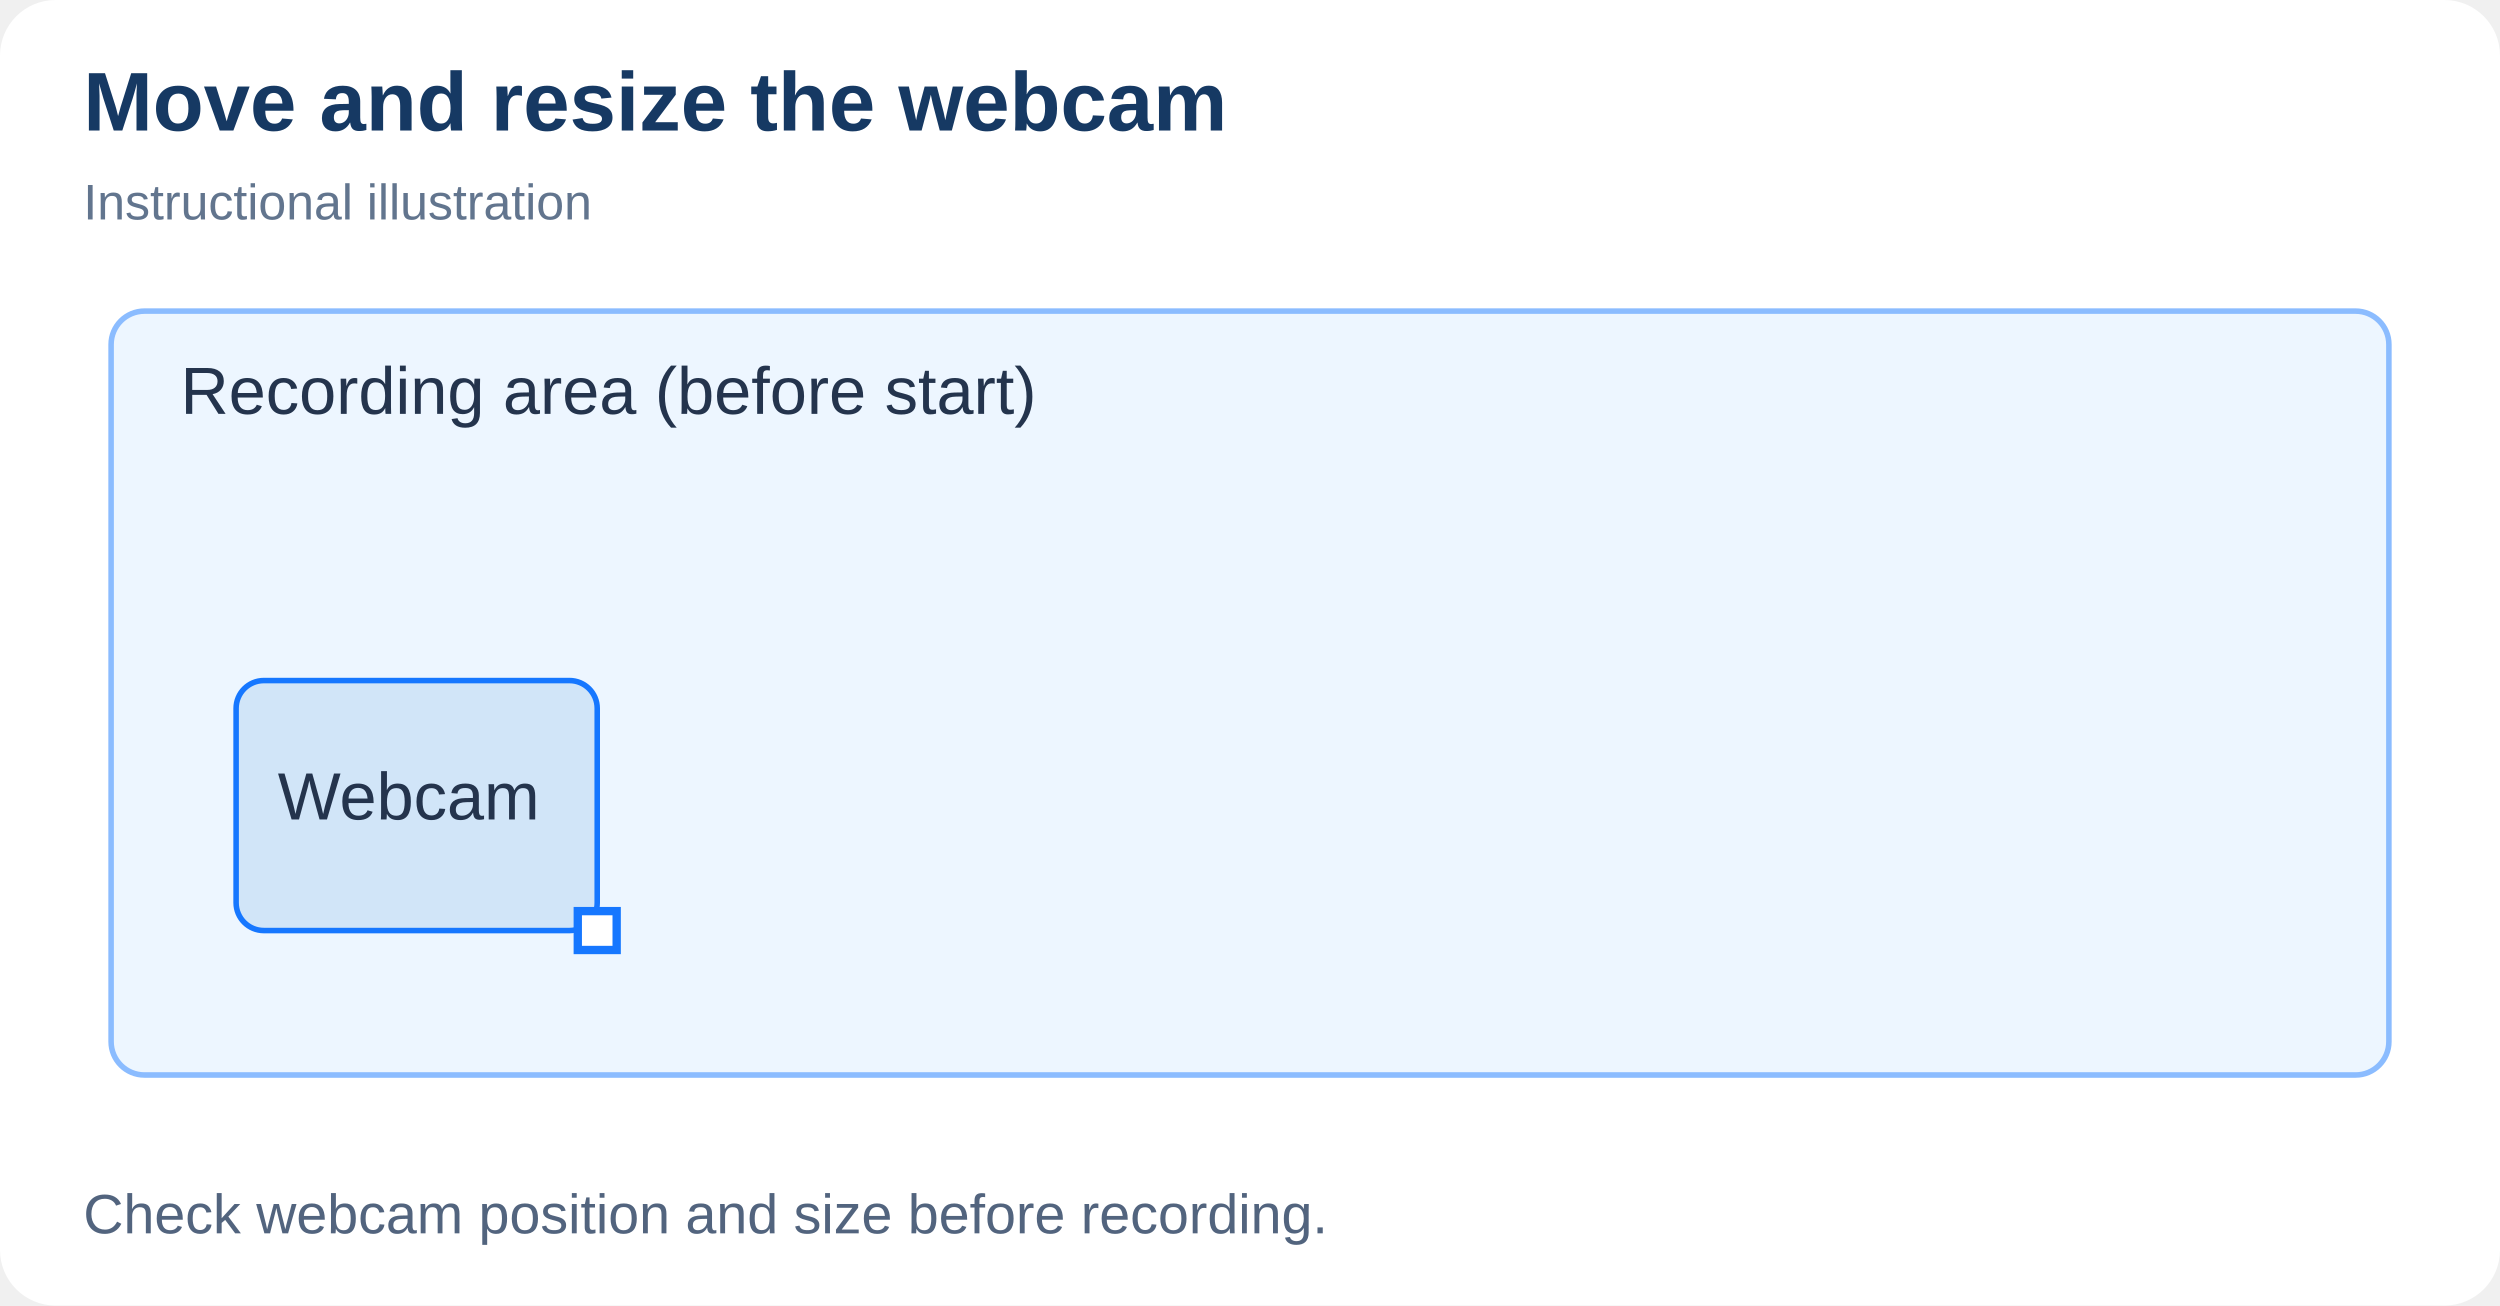
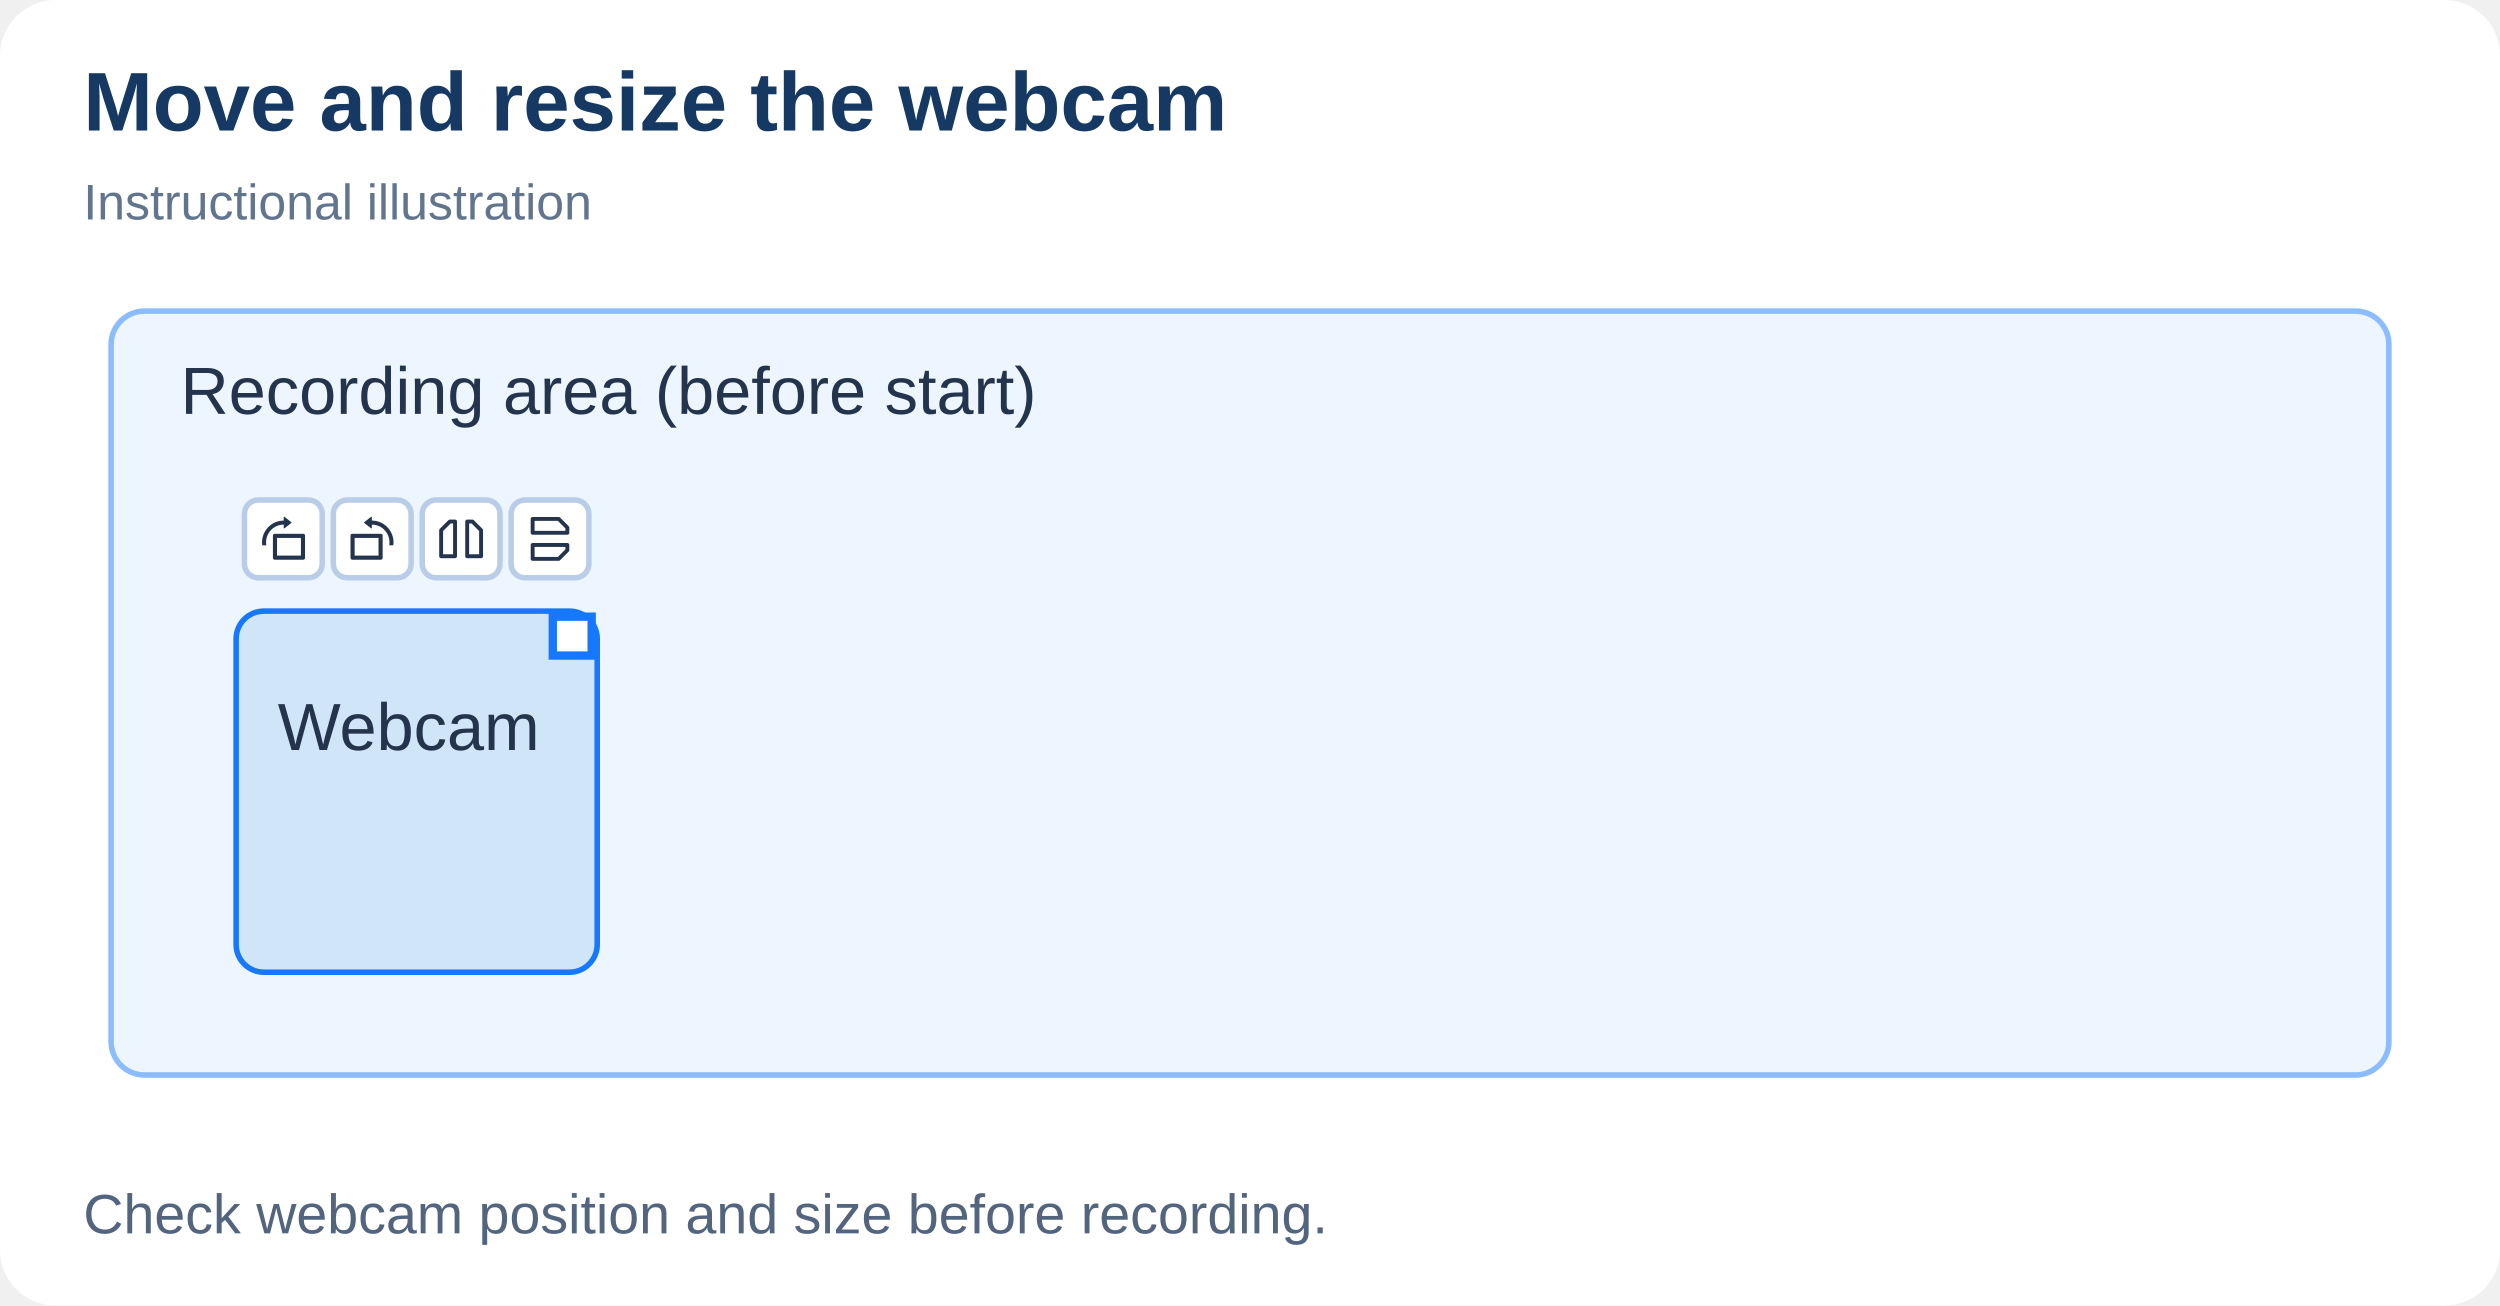
<svg xmlns="http://www.w3.org/2000/svg" width="900" height="470" viewBox="0 0 900 470" role="img" aria-labelledby="title desc">
  <defs>
    <marker id="a" viewBox="0 0 10 10" refX="8" refY="5" markerWidth="7" markerHeight="7" orient="auto">
      <path d="M0 0L10 5L0 10Z" fill="#1677ff" />
    </marker>
  </defs>
  <rect width="900" height="470" rx="20" fill="#fff" />
  <g font-family="-apple-system,BlinkMacSystemFont,Segoe UI,Arial,sans-serif">
    <text x="30" y="47" font-size="30" fill="#163963" font-weight="700">Move and resize the webcam</text>
    <text x="30" y="79" font-size="18" fill="#62758e" font-weight="400">Instructional illustration</text>
    <rect x="40" y="112" width="820" height="275" rx="12" fill="#edf6ff" stroke="#8bbcff" stroke-width="2" />
    <text x="65" y="149" font-size="24" fill="#24344d" font-weight="400">Recording area (before start)</text>
-     <rect x="85" y="245" width="130" height="90" rx="10" fill="#d1e5f8" stroke="#1677ff" stroke-width="2" />
-     <text x="100" y="295" font-size="24" fill="#24344d" font-weight="400">Webcam</text>
-     <rect x="208" y="328" width="14" height="14" fill="white" stroke="#1677ff" stroke-width="3" />
+     <rect x="85" y="220" width="130" height="130" rx="10" fill="#d1e5f8" stroke="#1677ff" stroke-width="2" />
+     <text x="100" y="270" font-size="24" fill="#24344d" font-weight="400">Webcam</text>
+     <rect x="199" y="222" width="14" height="14" fill="white" stroke="#1677ff" stroke-width="3" />
+     <rect x="88.0" y="180" width="28" height="28" rx="5" fill="#fff" stroke="#b9cde8" stroke-width="2" />
+     <svg x="92.0" y="184" width="20" height="20" viewBox="0 0 1024 1024" fill="#24344d" color="#24344d">
+       <path d="M480.5 251.2c13-1.6 25.9-2.4 38.8-2.5v63.9c0 6.5 7.5 10.1 12.6 6.1L660 217.6c4-3.2 4-9.2 0-12.3l-128-101c-5.1-4-12.6-0.4-12.6 6.1l-0.2 64c-118.6 0.5-235.8 53.4-314.6 154.2-69.6 89.2-95.7 198.6-81.1 302.4h74.9c-0.9-5.3-1.7-10.7-2.4-16.1-5.1-42.1-2.1-84.1 8.9-124.8 11.4-42.2 31-81.1 58.1-115.8 27.2-34.7 60.3-63.2 98.4-84.3 37-20.6 76.9-33.6 119.1-38.8z" p-id="10583" />
+       <path d="M880 418H352c-17.7 0-32 14.3-32 32v414c0 17.7 14.3 32 32 32h528c17.7 0 32-14.3 32-32V450c0-17.7-14.3-32-32-32z m-44 402H396V494h440v326z" p-id="10584" />
+     </svg>
+     <rect x="120.0" y="180" width="28" height="28" rx="5" fill="#fff" stroke="#b9cde8" stroke-width="2" />
+     <svg x="124.0" y="184" width="20" height="20" viewBox="0 0 1024 1024" fill="#24344d" color="#24344d">
+       <path d="M672 418H144c-17.7 0-32 14.3-32 32v414c0 17.7 14.3 32 32 32h528c17.7 0 32-14.3 32-32V450c0-17.7-14.3-32-32-32z m-44 402H188V494h440v326z" p-id="10464" />
+       <path d="M819.3 328.5c-78.8-100.7-196-153.6-314.6-154.2l-0.2-64c0-6.5-7.6-10.1-12.6-6.1l-128 101c-4 3.1-3.9 9.1 0 12.3L492 318.6c5.1 4 12.7 0.4 12.6-6.1v-63.9c12.9 0.1 25.9 0.9 38.8 2.5 42.1 5.2 82.1 18.2 119 38.7 38.1 21.2 71.2 49.7 98.4 84.3 27.1 34.7 46.7 73.7 58.1 115.8 11 40.7 14 82.7 8.9 124.8-0.7 5.4-1.4 10.8-2.4 16.1h74.9c14.8-103.6-11.3-213-81-302.3z" p-id="10465" />
+     </svg>
+     <rect x="152.0" y="180" width="28" height="28" rx="5" fill="#fff" stroke="#b9cde8" stroke-width="2" />
+     <svg x="156.0" y="184" width="20" height="20" viewBox="0 0 1024 1024" fill="#24344d" color="#24344d">
+       <path d="M144 352L304 192h96v640H144V352zm736 0L720 192h-96v640h256V352z" fill="none" stroke="currentColor" stroke-width="72" stroke-linejoin="round" data-adqt-slot="primary" />
+     </svg>
+     <rect x="184.0" y="180" width="28" height="28" rx="5" fill="#fff" stroke="#b9cde8" stroke-width="2" />
+     <svg x="188.0" y="184" width="20" height="20" viewBox="0 0 1024 1024" fill="#24344d" color="#24344d">
+       <g transform="rotate(90 512 512)">
+         <path d="M144 352L304 192h96v640H144V352zm736 0L720 192h-96v640h256V352z" fill="none" stroke="currentColor" stroke-width="72" stroke-linejoin="round" data-adqt-slot="primary" />
+       </g>
+     </svg>
    <text x="30" y="444" font-size="20" fill="#52647e" font-weight="400">Check webcam position and size before recording.</text>
  </g>
</svg>
